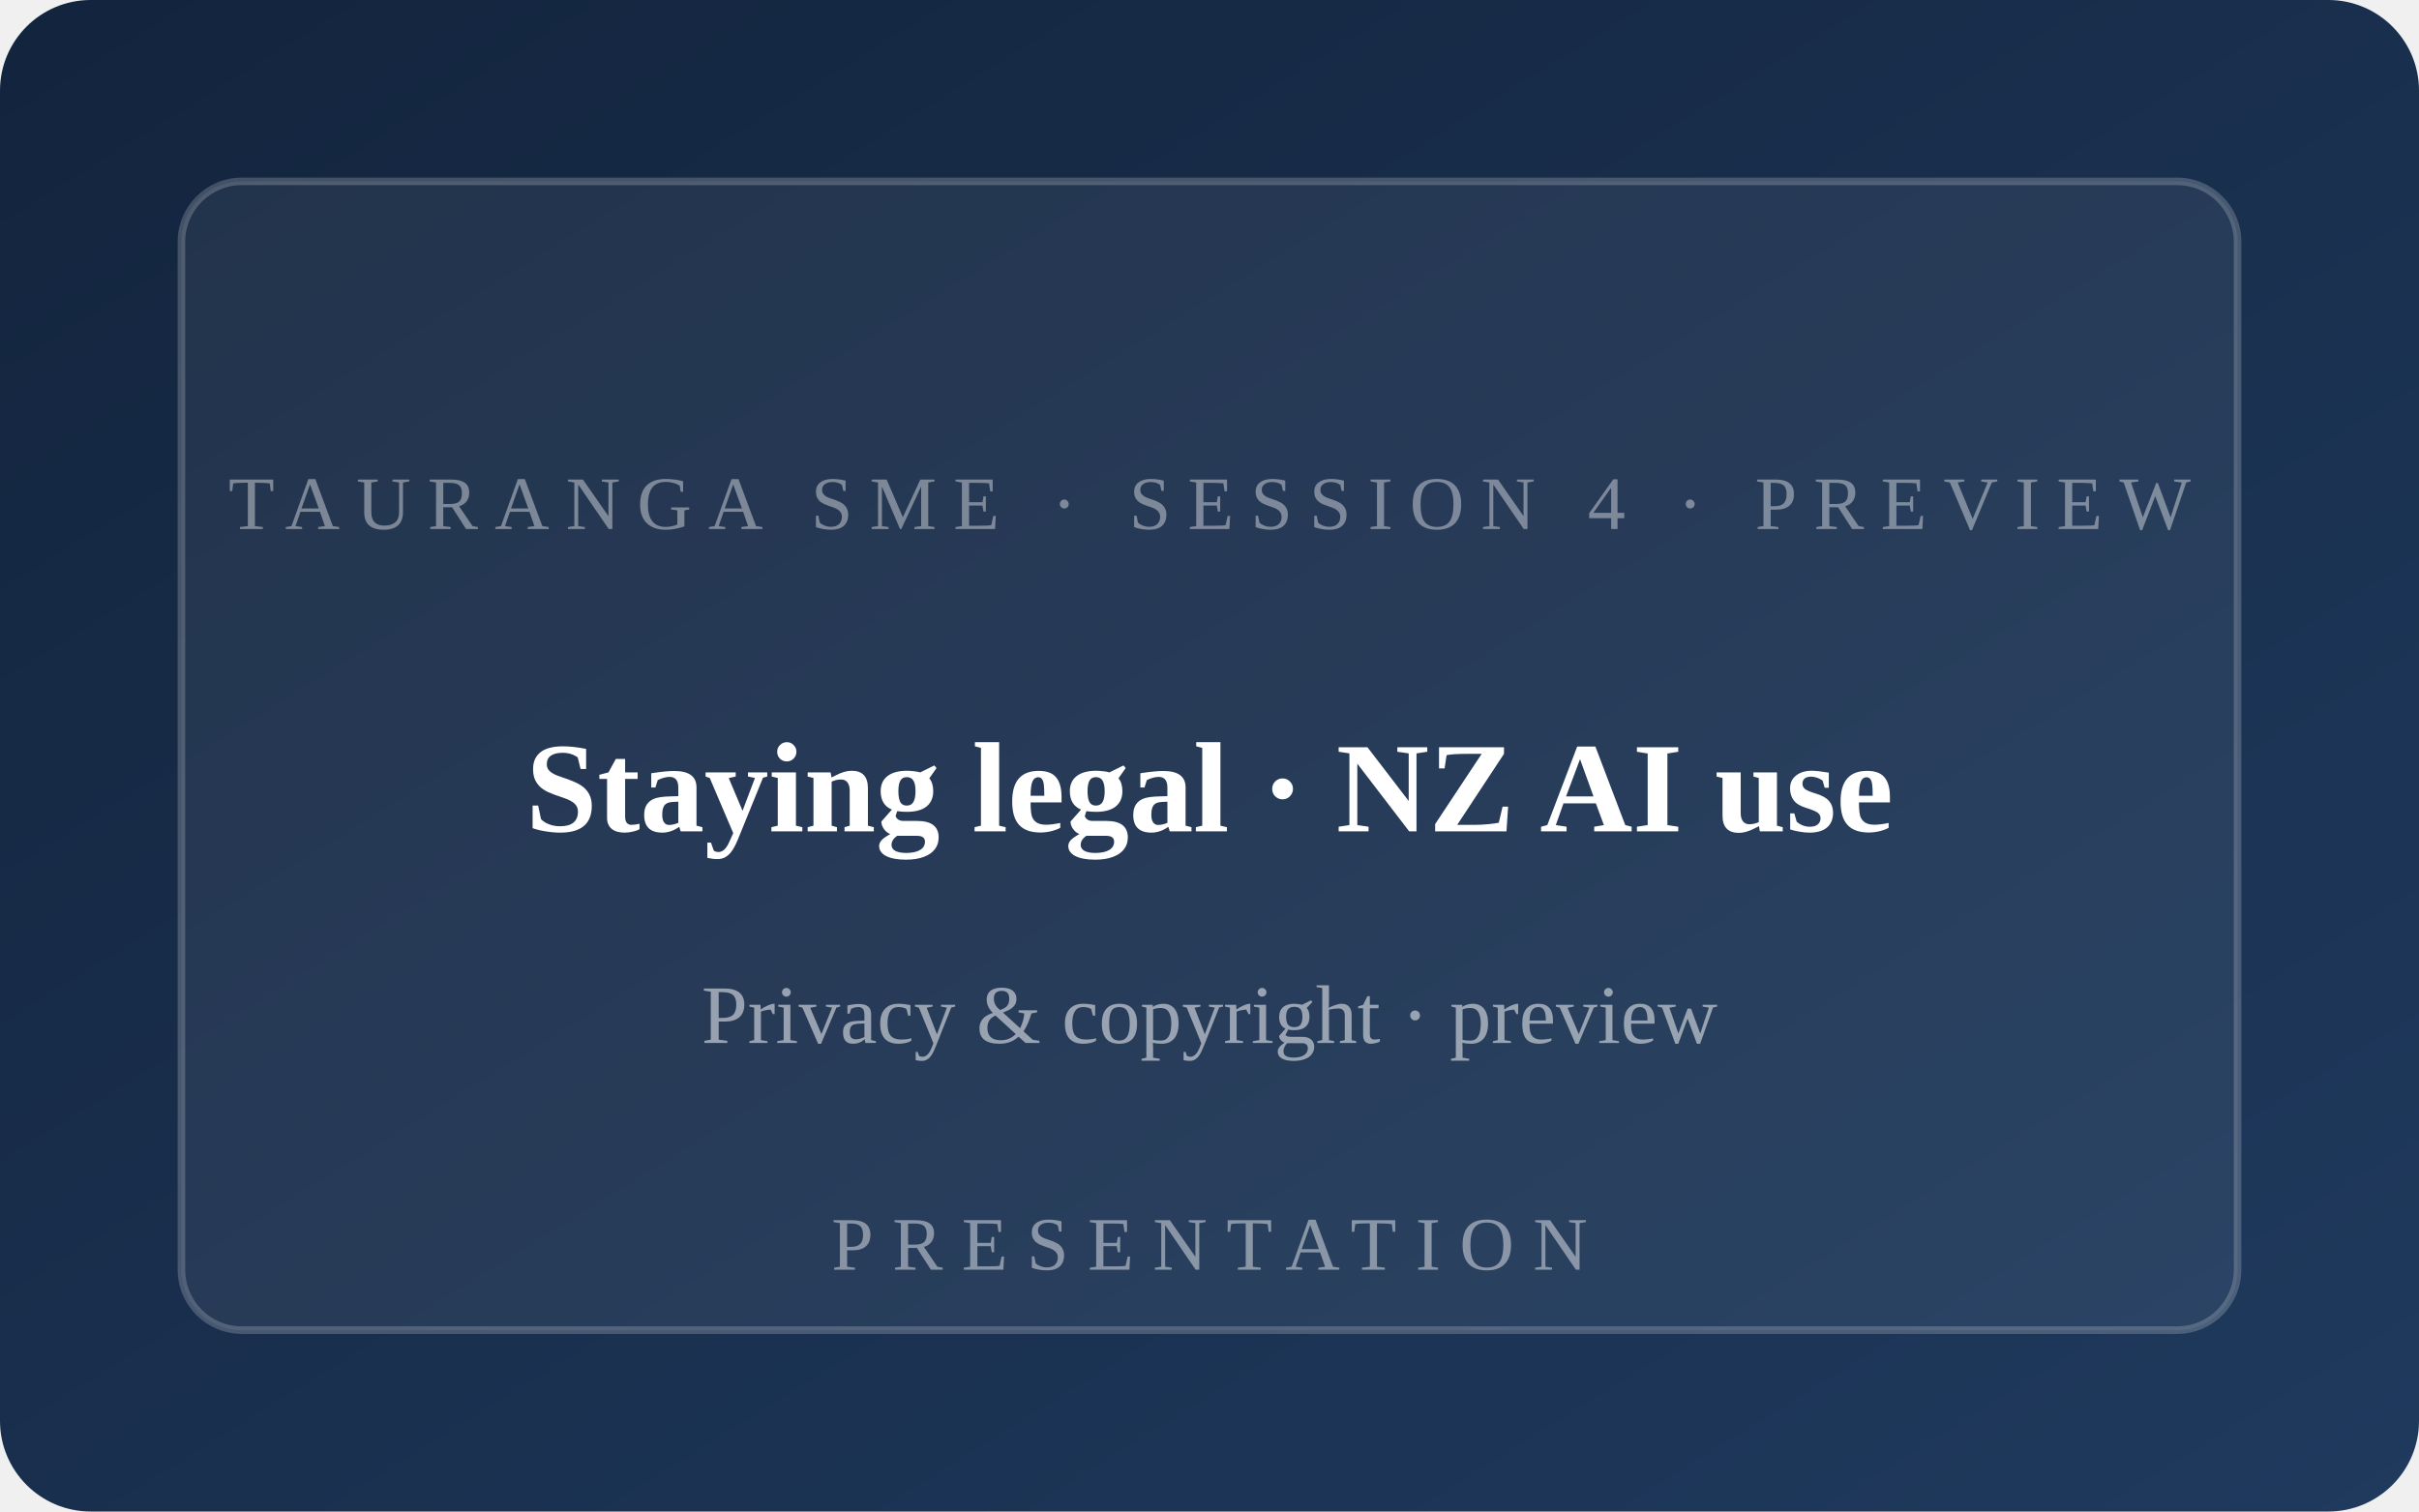
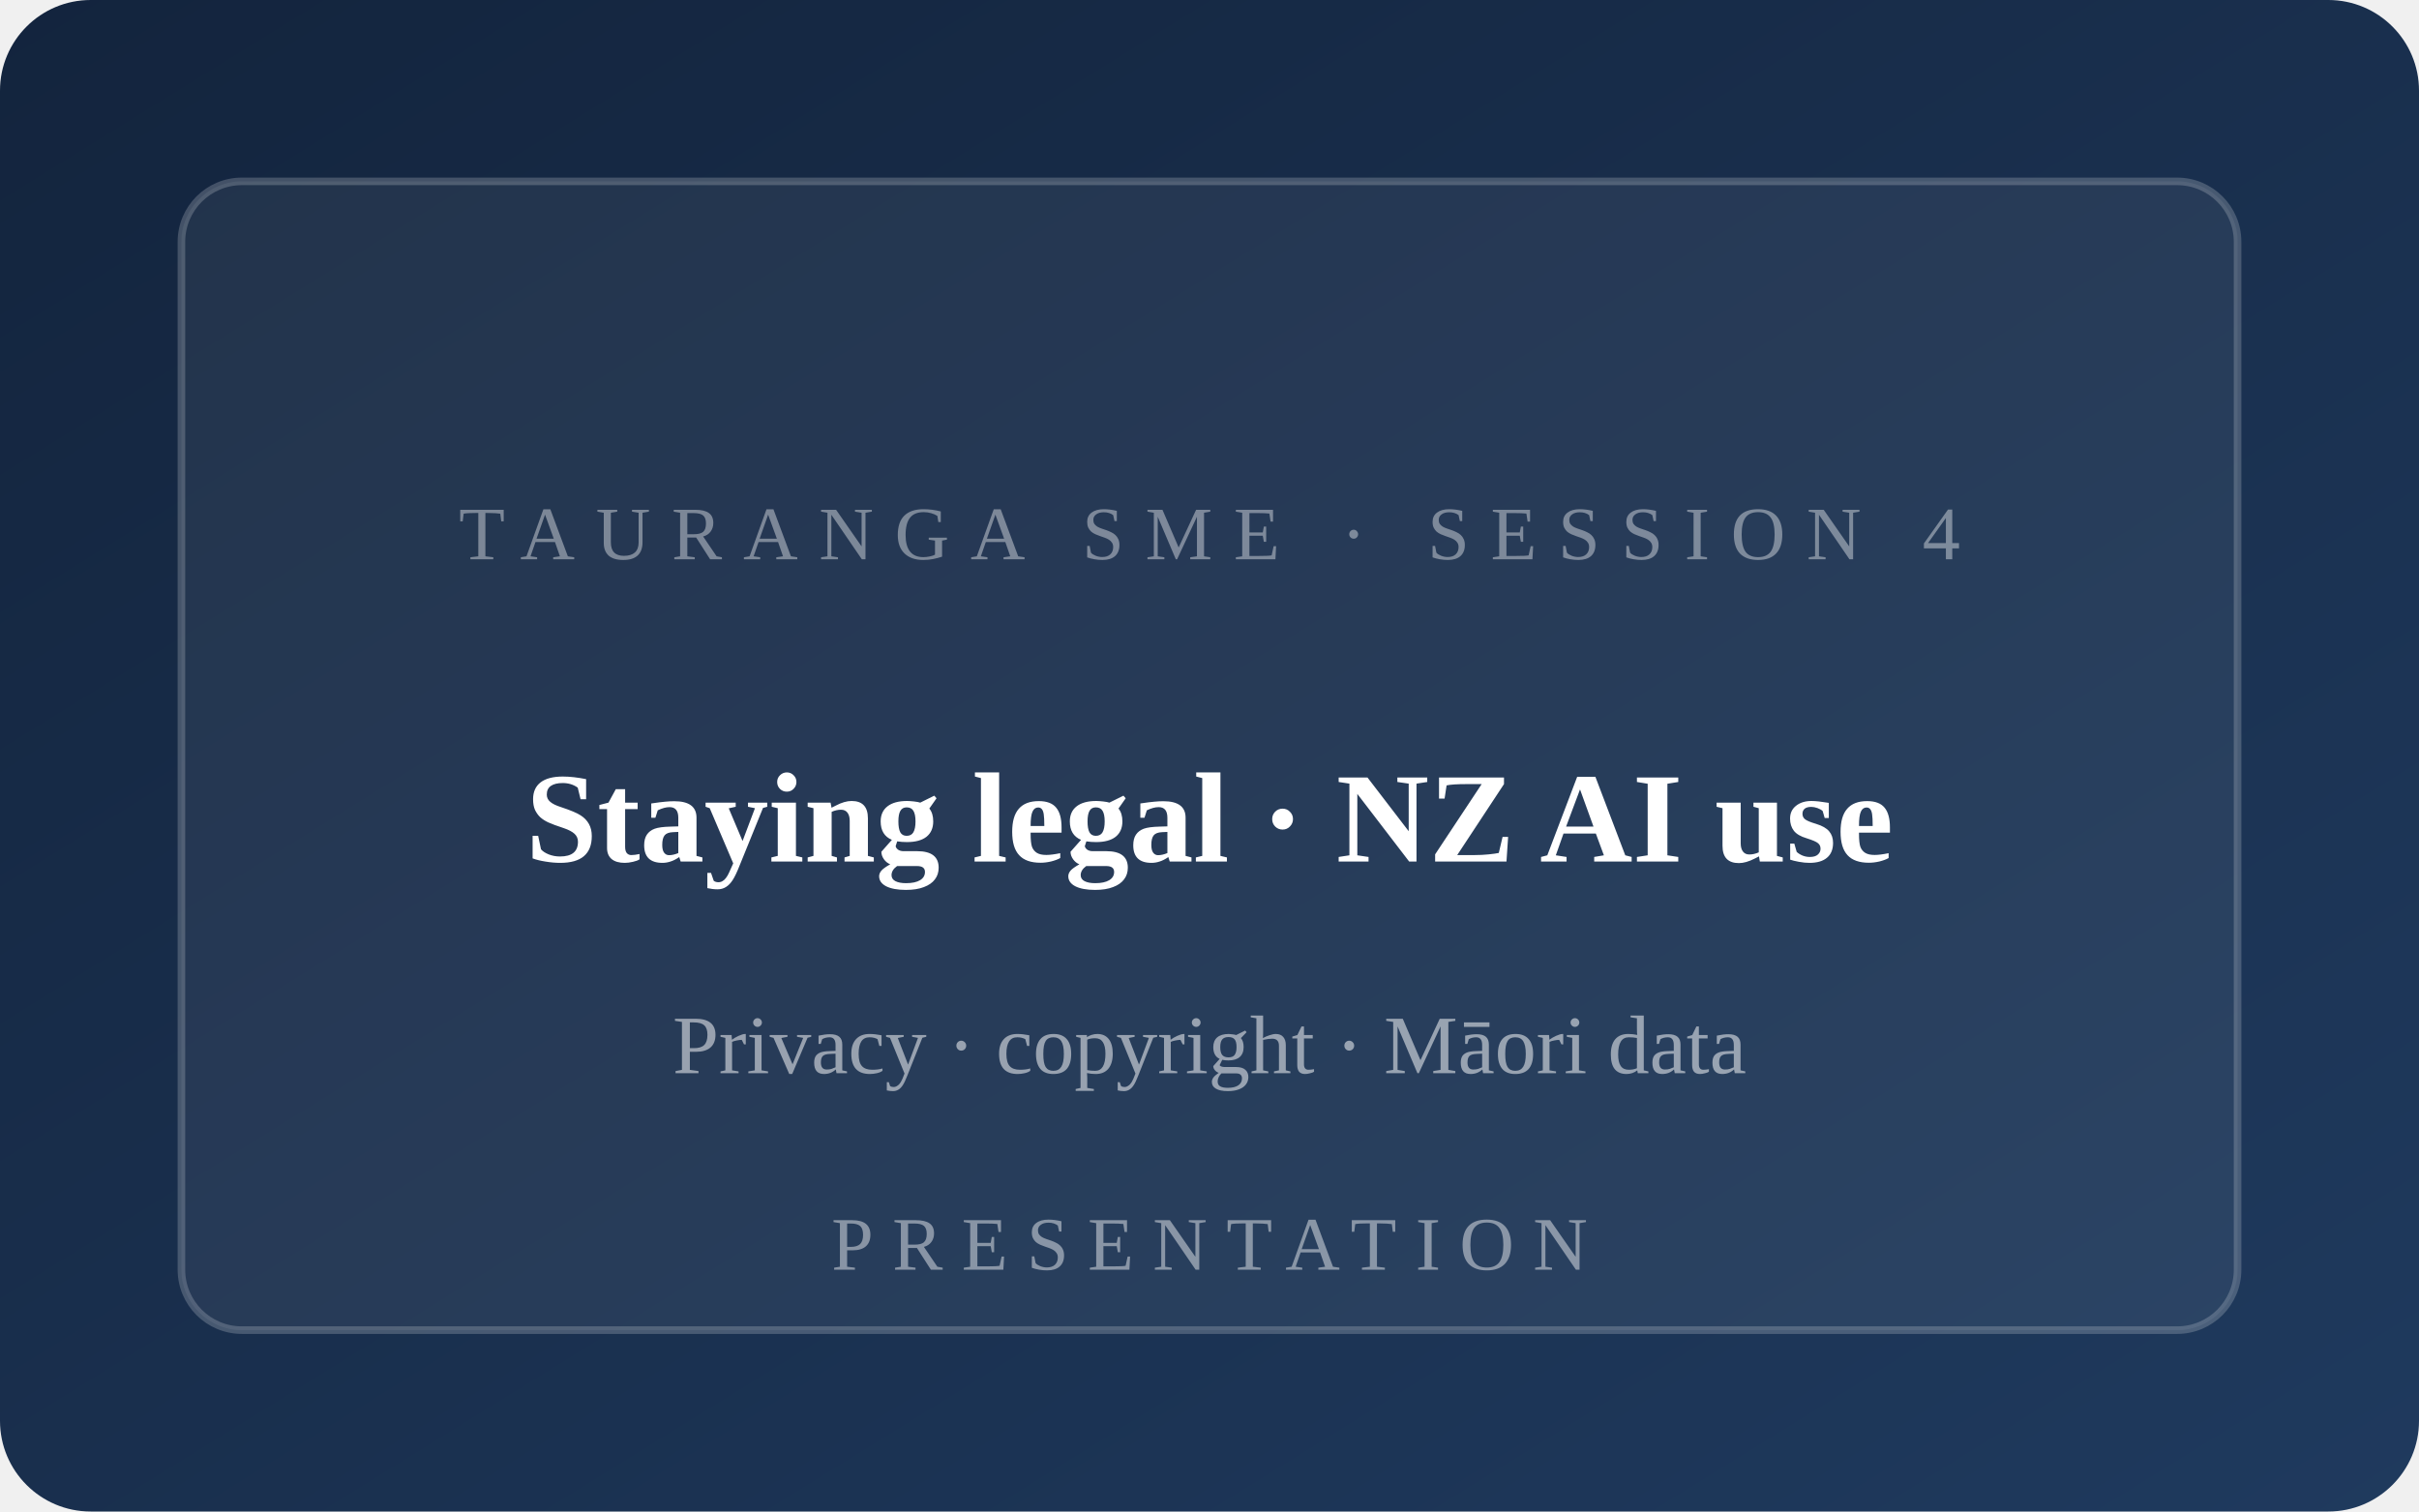
<svg xmlns="http://www.w3.org/2000/svg" width="320" height="200" viewBox="0 0 320 200" fill="none">
  <defs>
    <linearGradient id="tgpl1" x1="0%" y1="0%" x2="100%" y2="100%">
      <stop offset="0%" stop-color="#13243d" />
      <stop offset="100%" stop-color="#1f3a5e" />
    </linearGradient>
  </defs>
  <rect width="320" height="200" rx="12" fill="url(#tgpl1)" />
  <rect x="24" y="24" width="272" height="152" rx="8" fill="rgba(255,255,255,0.06)" stroke="rgba(255,255,255,0.2)" stroke-width="1" />
-   <text x="160" y="70" text-anchor="middle" fill="rgba(255,255,255,0.4)" font-family="Georgia, 'Times New Roman', serif" font-size="10" letter-spacing="0.22em">TAURANGA SME · SESSION 4 · PREVIEW</text>
-   <text x="160" y="110" text-anchor="middle" fill="#fff" font-family="Georgia, 'Times New Roman', serif" font-size="17" font-weight="600">Staying legal · NZ AI use</text>
-   <text x="160" y="138" text-anchor="middle" fill="rgba(255,255,255,0.52)" font-family="Georgia, 'Times New Roman', serif" font-size="11">Privacy &amp; copyright · preview</text>
+   <text x="160" y="74" text-anchor="middle" fill="rgba(255,255,255,0.4)" font-family="Georgia, 'Times New Roman', serif" font-size="10" letter-spacing="0.28em">TAURANGA SME · SESSION 4</text>
+   <text x="160" y="114" text-anchor="middle" fill="#fff" font-family="Georgia, 'Times New Roman', serif" font-size="17" font-weight="600">Staying legal · NZ AI use</text>
+   <text x="160" y="142" text-anchor="middle" fill="rgba(255,255,255,0.52)" font-family="Georgia, 'Times New Roman', serif" font-size="11">Privacy · copyright · Māori data</text>
  <text x="160" y="168" text-anchor="middle" fill="rgba(255,255,255,0.45)" font-family="Georgia, 'Times New Roman', serif" font-size="10" letter-spacing="0.25em">PRESENTATION</text>
</svg>
